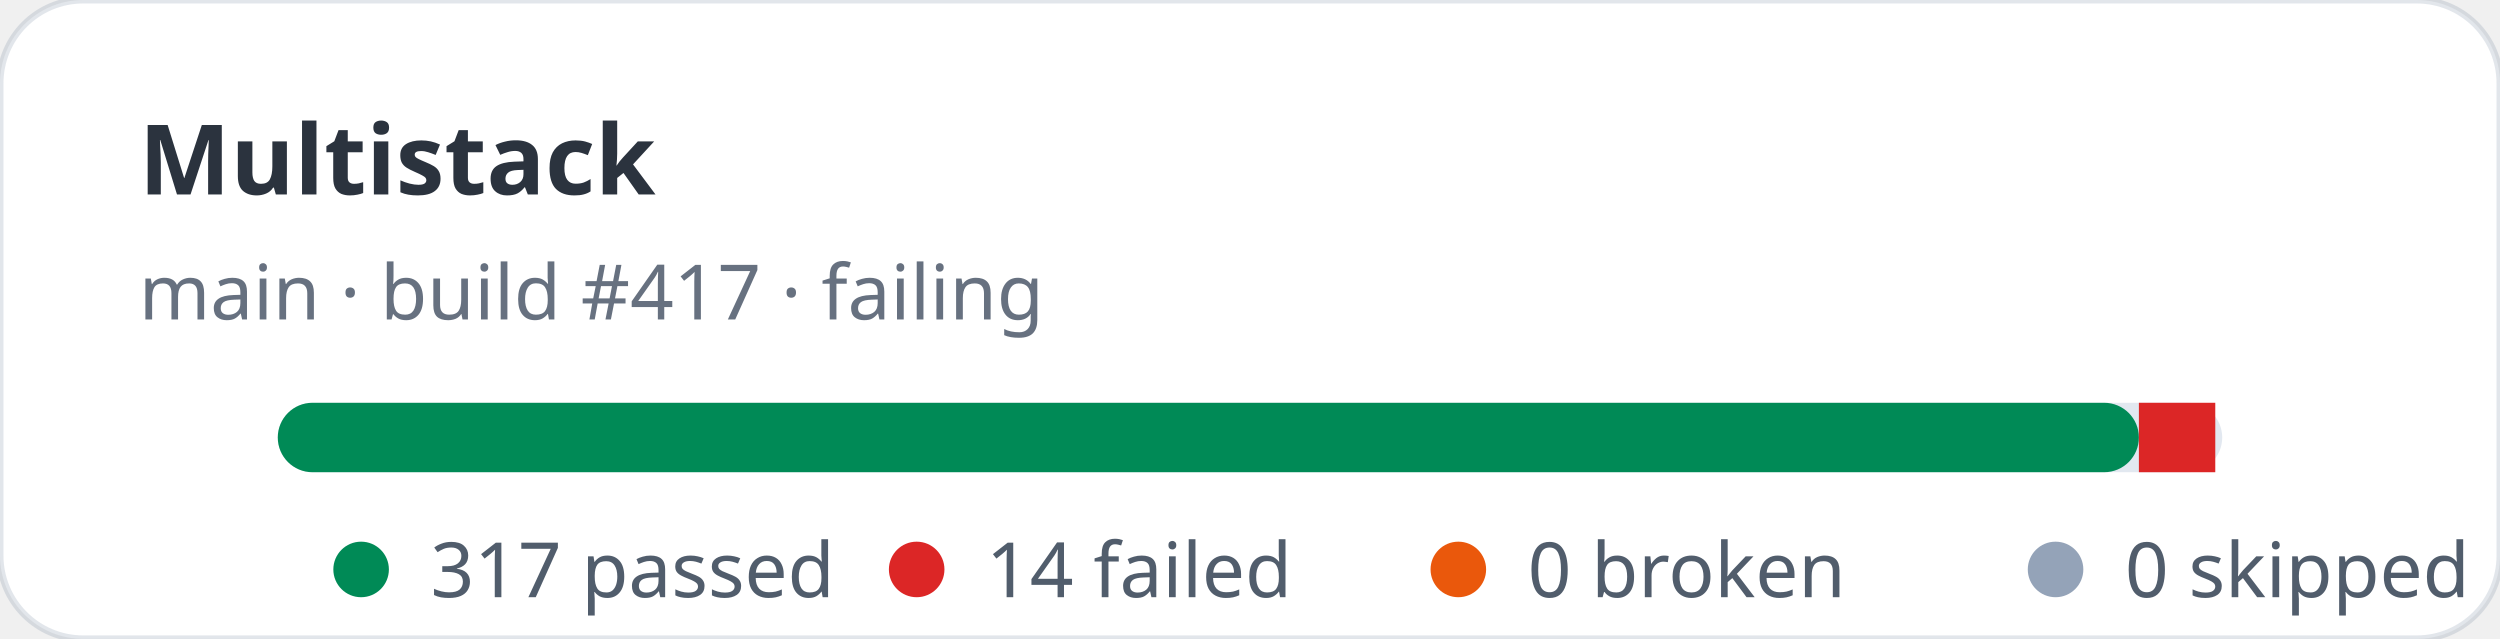
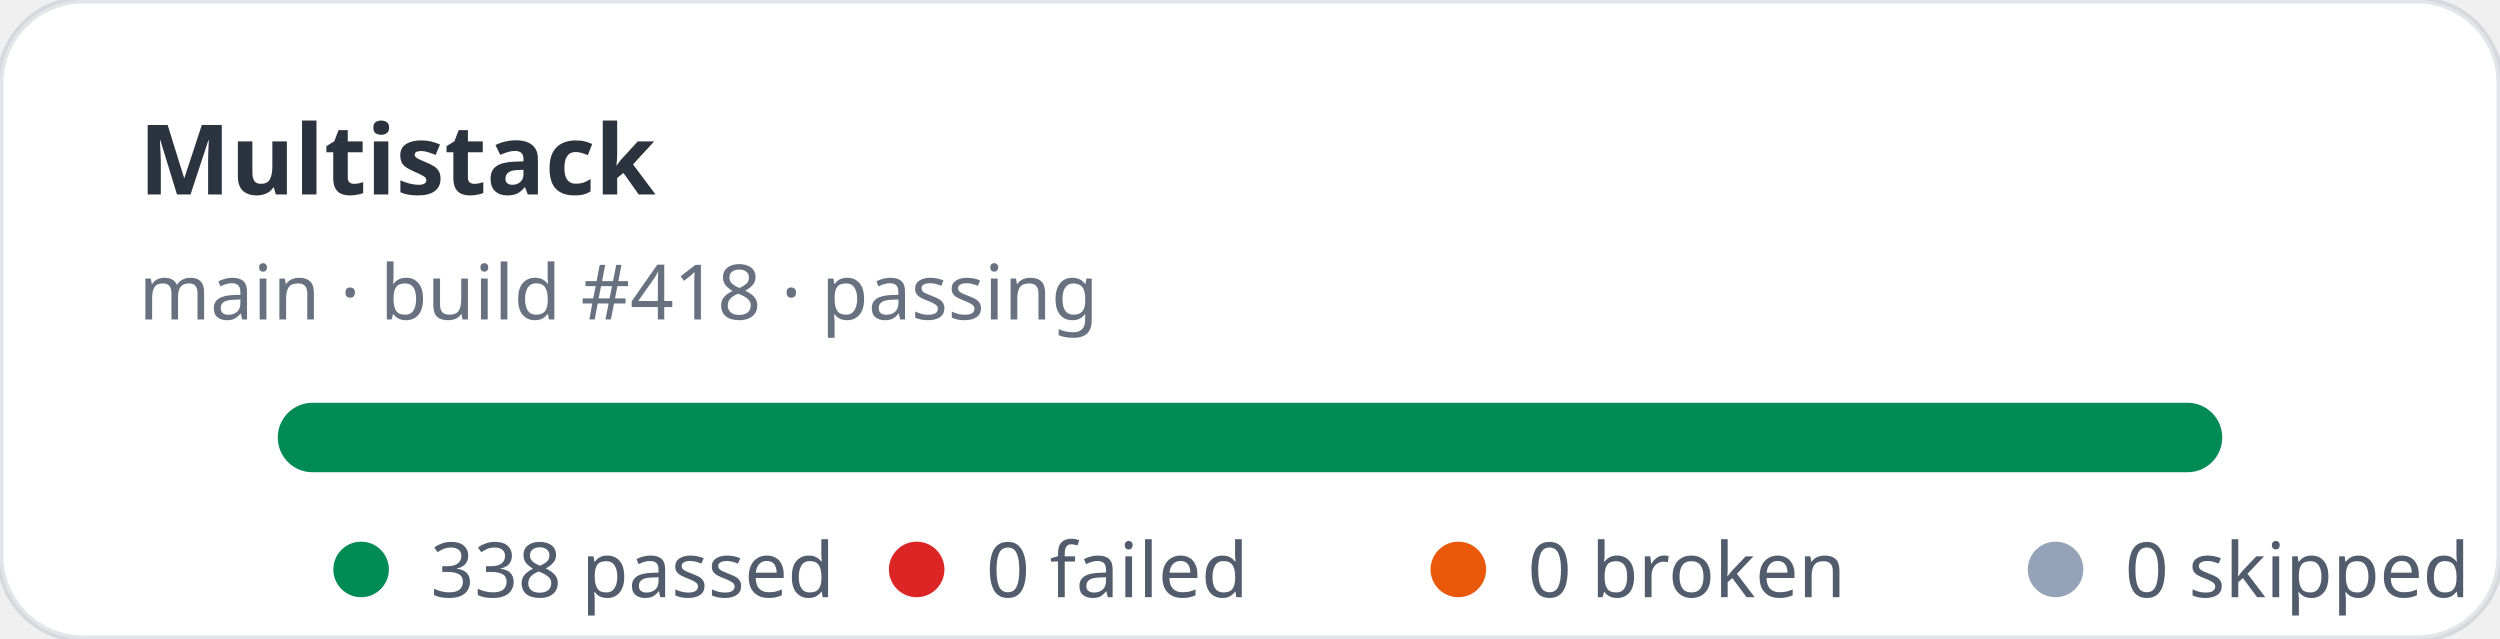
- <svg xmlns="http://www.w3.org/2000/svg" width="360" height="92" viewBox="0 0 360 92" role="img" aria-label="Multistack stats: 317 passed, 14 failed">
+ <svg xmlns="http://www.w3.org/2000/svg" width="360" height="92" viewBox="0 0 360 92" role="img" aria-label="Multistack stats: 338 passed, 0 failed">
  <rect width="360" height="92" rx="12" fill="#ffffff" stroke="rgba(11,48,86,0.12)" />
  <text x="20" y="28" fill="rgba(1,10,24,0.83)" font-family="ui-sans-serif,system-ui,sans-serif" font-size="14" font-weight="700">Multistack</text>
-   <text x="20" y="46" fill="rgba(2,19,44,0.6)" font-family="ui-sans-serif,system-ui,sans-serif" font-size="11">main · build #417 · failing</text>
+   <text x="20" y="46" fill="rgba(2,19,44,0.6)" font-family="ui-sans-serif,system-ui,sans-serif" font-size="11">main · build #418 · passing</text>
  <rect x="40" y="58" width="280" height="10" rx="5" fill="#e2e8f0" />
-   <rect x="40" y="58" width="268" height="10" rx="5" fill="#008a56" />
-   <rect x="308" y="58" width="11" height="10" fill="#dc2626" />
+   <rect x="40" y="58" width="280" height="10" rx="5" fill="#008a56" />
  <g font-family="ui-sans-serif,system-ui,sans-serif" font-size="11" fill="rgba(1,18,40,0.68)">
    <circle cx="52" cy="82" r="4" fill="#008a56" />
-     <text x="62" y="86">317 passed</text>
+     <text x="62" y="86">338 passed</text>
    <circle cx="132" cy="82" r="4" fill="#dc2626" />
-     <text x="142" y="86">14 failed</text>
+     <text x="142" y="86">0 failed</text>
    <circle cx="210" cy="82" r="4" fill="#ea580c" />
    <text x="220" y="86">0 broken</text>
    <circle cx="296" cy="82" r="4" fill="#94a3b8" />
    <text x="306" y="86">0 skipped</text>
  </g>
</svg>
